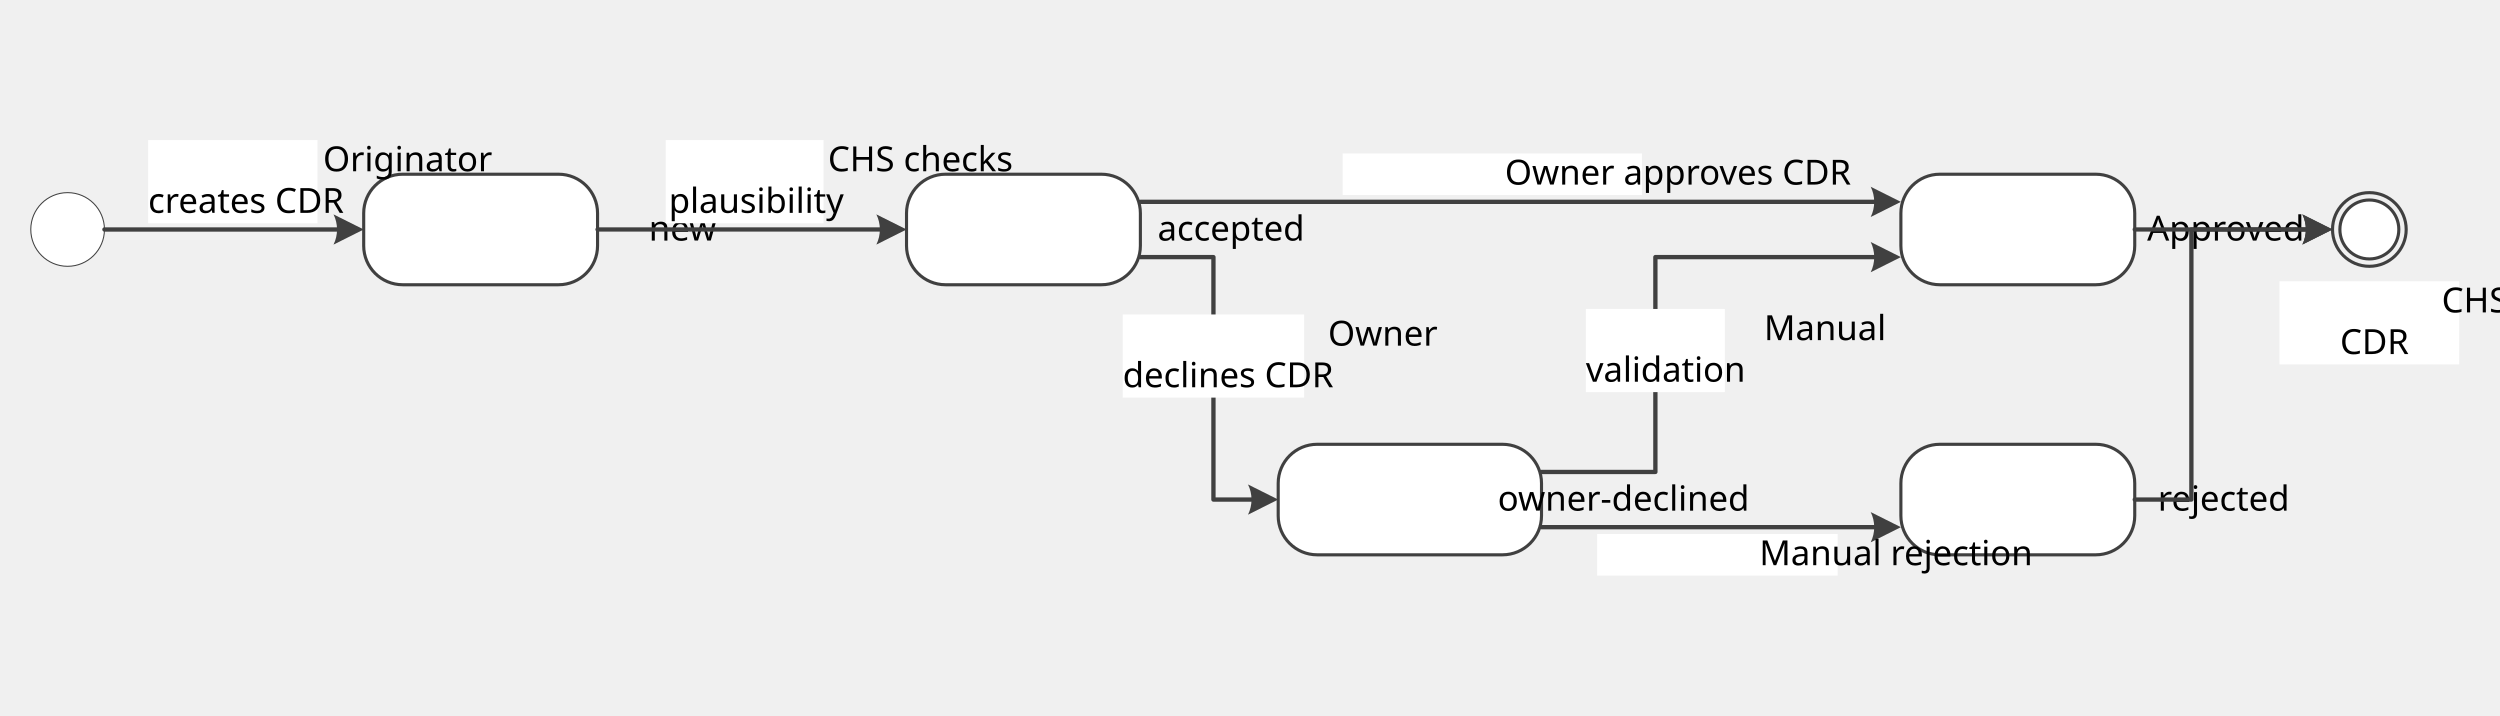
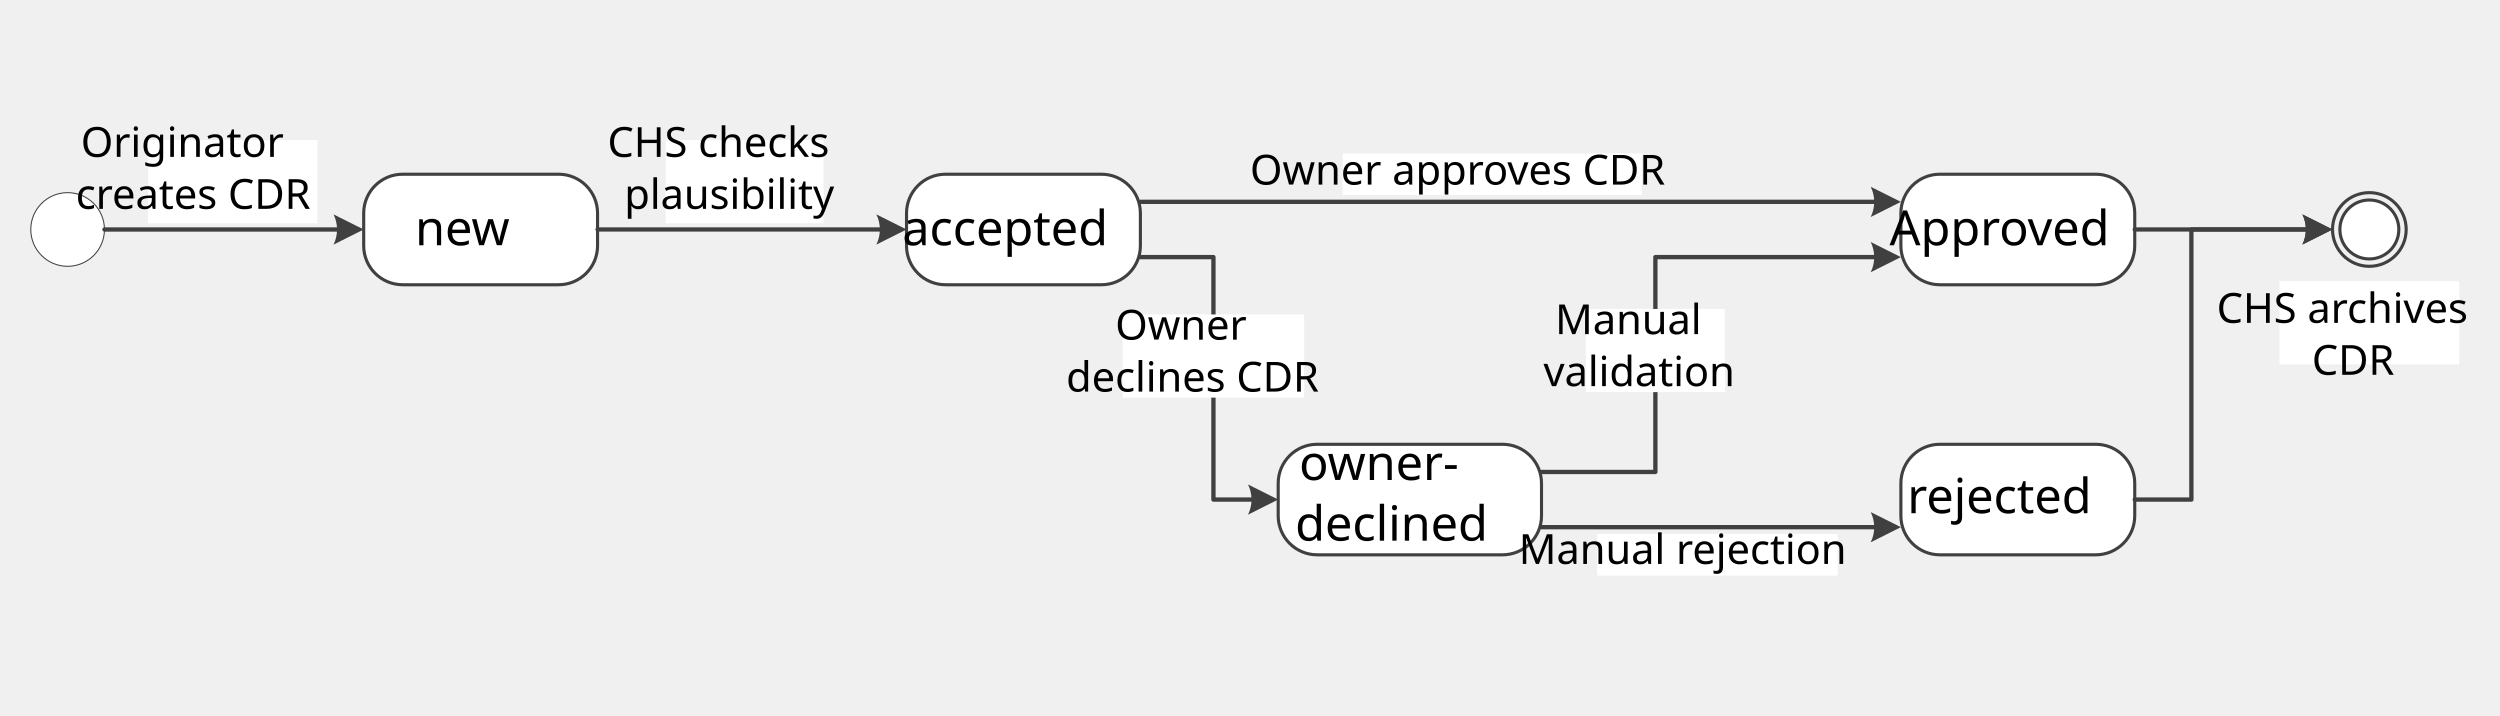
- <svg xmlns="http://www.w3.org/2000/svg" xmlns:ns1="http://schemas.microsoft.com/visio/2003/SVGExtensions/" xmlns:xlink="http://www.w3.org/1999/xlink" width="8.017in" height="2.295in" viewBox="0 0 577.235 165.255" xml:space="preserve" color-interpolation-filters="sRGB" class="st11">
+ <svg xmlns="http://www.w3.org/2000/svg" xmlns:ns1="http://schemas.microsoft.com/visio/2003/SVGExtensions/" xmlns:xlink="http://www.w3.org/1999/xlink" width="8.017in" height="2.295in" viewBox="0 0 577.235 165.255" xml:space="preserve" color-interpolation-filters="sRGB" class="st11" id="svg8145" version="1.1">
  <ns1:documentProperties ns1:langID="1031" ns1:metric="true" ns1:viewMarkup="false">
    <ns1:userDefs>
      <ns1:ud ns1:nameU="msvNoAutoConnect" ns1:val="VT0(0):26" />
      <ns1:ud ns1:nameU="visV14CFF" ns1:prompt="" ns1:val="VT0(1):26" />
      <ns1:ud ns1:nameU="visFlowchartType" ns1:prompt="" ns1:val="VT4(CrossFunctional)" />
    </ns1:userDefs>
  </ns1:documentProperties>
-   <style type="text/css">
+   <style type="text/css" id="style8147">
	
		.st1 {fill:#ffffff;stroke:#404040;stroke-linecap:round;stroke-linejoin:round;stroke-width:0.72}
		.st2 {fill:none;stroke:none;stroke-linecap:round;stroke-linejoin:round;stroke-width:0.75}
		.st3 {fill:#000000;font-family:Calibri;font-size:0.667em}
		.st4 {fill:#ffffff}
		.st5 {stroke:#404040;stroke-linecap:round;stroke-linejoin:round;stroke-width:0.72}
		.st6 {marker-end:url(#mrkr5-36);stroke:#404040;stroke-linecap:round;stroke-linejoin:round;stroke-width:1}
		.st7 {fill:#404040;fill-opacity:1;stroke:#404040;stroke-opacity:1;stroke-width:0.284}
		.st8 {fill:#ffffff;stroke:none;stroke-linecap:butt;stroke-width:7.2}
		.st9 {font-size:1em}
		.st10 {fill:#ffffff;stroke:#404040;stroke-linecap:round;stroke-linejoin:round;stroke-width:0.24}
		.st11 {fill:none;fill-rule:evenodd;font-size:12px;overflow:visible;stroke-linecap:square;stroke-miterlimit:3}
	
	</style>
  <defs id="Patterns_And_Gradients">
    <linearGradient id="grad30-33" ns1:fillPattern="30" ns1:foreground="#f0f0f0" ns1:background="#ffffff" x1="0" y1="1" x2="0" y2="0">
-       <stop offset="0" style="stop-color:#f0f0f0;stop-opacity:1" />
-       <stop offset="1" style="stop-color:#ffffff;stop-opacity:1" />
+       <stop offset="0" style="stop-color:#f0f0f0;stop-opacity:1" id="stop8151" />
+       <stop offset="1" style="stop-color:#ffffff;stop-opacity:1" id="stop8153" />
    </linearGradient>
+     <ns1:userDefs>
+       <ns1:ud ns1:val="VT0(36):26" ns1:nameU="msvThemeColors" />
+       <ns1:ud ns1:val="VT0(16):26" ns1:nameU="msvThemeEffects" />
+       <ns1:ud ns1:val="VT0(0):26" ns1:nameU="msvThemeOrder" />
+     </ns1:userDefs>
+     <ns1:pageProperties ns1:shadowOffsetY="-8.50394" ns1:shadowOffsetX="8.50394" ns1:drawingUnits="24" ns1:pageScale="0.0393701" ns1:drawingScale="0.0393701" />
+     <ns1:layer ns1:index="0" ns1:name="Verbinder" />
+     <ns1:layer ns1:index="1" ns1:name="Flussdiagramm" />
+     <ns1:userDefs>
+       <ns1:ud ns1:nameU="UMLShapeType" ns1:val="VT0(40):26" />
+       <ns1:ud ns1:nameU="UMLObjectGUID" ns1:val="VT4()" />
+       <ns1:ud ns1:nameU="UMLError" ns1:val="VT0(0):26" />
+       <ns1:ud ns1:nameU="UMLPresOption1" ns1:val="VT0(1):26" />
+       <ns1:ud ns1:nameU="UMLSuppressOption" ns1:val="VT0(32):26" />
+       <ns1:ud ns1:nameU="UMLVersion" ns1:val="VT0(2):26" />
+       <ns1:ud ns1:nameU="UMLAutoLockTextEdit" ns1:val="VT0(1):26" />
+       <ns1:ud ns1:nameU="visDescription" ns1:val="VT4(Stellt eine Bedingung dar, während der ein Objekt eine Bedingung erfüllt, eine Aktion ausführt oder auf ein Ereignis wartet.)" />
+       <ns1:ud ns1:nameU="visVersion" ns1:val="VT0(14):26" />
+       <ns1:ud ns1:nameU="msvThemeColors" ns1:val="VT0(36):26" />
+     </ns1:userDefs>
+     <ns1:userDefs>
+       <ns1:ud ns1:nameU="UMLShapeType" ns1:val="VT0(40):26" />
+       <ns1:ud ns1:nameU="UMLObjectGUID" ns1:val="VT4()" />
+       <ns1:ud ns1:nameU="UMLError" ns1:val="VT0(0):26" />
+       <ns1:ud ns1:nameU="UMLPresOption1" ns1:val="VT0(1):26" />
+       <ns1:ud ns1:nameU="UMLSuppressOption" ns1:val="VT0(32):26" />
+       <ns1:ud ns1:nameU="UMLVersion" ns1:val="VT0(2):26" />
+       <ns1:ud ns1:nameU="UMLAutoLockTextEdit" ns1:val="VT0(1):26" />
+       <ns1:ud ns1:nameU="visDescription" ns1:val="VT4(Stellt eine Bedingung dar, während der ein Objekt eine Bedingung erfüllt, eine Aktion ausführt oder auf ein Ereignis wartet.)" />
+       <ns1:ud ns1:nameU="visVersion" ns1:val="VT0(14):26" />
+       <ns1:ud ns1:nameU="msvThemeColors" ns1:val="VT0(36):26" />
+     </ns1:userDefs>
+     <ns1:userDefs>
+       <ns1:ud ns1:nameU="UMLShapeType" ns1:val="VT0(43):26" />
+       <ns1:ud ns1:nameU="UMLObjectGUID" ns1:val="VT4()" />
+       <ns1:ud ns1:nameU="UMLError" ns1:val="VT0(0):26" />
+       <ns1:ud ns1:nameU="UMLPresOptions" ns1:val="VT0(3):26" />
+       <ns1:ud ns1:nameU="UMLVersion" ns1:val="VT0(2):26" />
+       <ns1:ud ns1:nameU="visDescription" ns1:val="VT4(Stellt das letzte Vorkommen eines Ereignisses beim Einschließungszustand oder die Beendigung einer Aktivität im Einschließungszustand dar.)" />
+       <ns1:ud ns1:nameU="visVersion" ns1:val="VT0(14):26" />
+       <ns1:ud ns1:nameU="msvThemeColors" ns1:val="VT0(36):26" />
+     </ns1:userDefs>
+     <ns1:userDefs>
+       <ns1:ud ns1:nameU="UMLShapeType" ns1:val="VT0(40):26" />
+       <ns1:ud ns1:nameU="UMLObjectGUID" ns1:val="VT4()" />
+       <ns1:ud ns1:nameU="UMLError" ns1:val="VT0(0):26" />
+       <ns1:ud ns1:nameU="UMLPresOption1" ns1:val="VT0(1):26" />
+       <ns1:ud ns1:nameU="UMLSuppressOption" ns1:val="VT0(32):26" />
+       <ns1:ud ns1:nameU="UMLVersion" ns1:val="VT0(2):26" />
+       <ns1:ud ns1:nameU="UMLAutoLockTextEdit" ns1:val="VT0(1):26" />
+       <ns1:ud ns1:nameU="visDescription" ns1:val="VT4(Stellt eine Bedingung dar, während der ein Objekt eine Bedingung erfüllt, eine Aktion ausführt oder auf ein Ereignis wartet.)" />
+       <ns1:ud ns1:nameU="visVersion" ns1:val="VT0(14):26" />
+       <ns1:ud ns1:nameU="msvThemeColors" ns1:val="VT0(36):26" />
+     </ns1:userDefs>
+     <ns1:userDefs>
+       <ns1:ud ns1:nameU="msvThemeColors" ns1:val="VT0(36):26" />
+       <ns1:ud ns1:nameU="msvThemeEffects" ns1:val="VT0(16):26" />
+     </ns1:userDefs>
+     <ns1:textBlock ns1:margins="rect(4,4,4,4)" ns1:tabSpace="42.5197" />
+     <ns1:textRect cx="54.174" cy="124.451" width="51.32" height="27.203" />
+     <ns1:userDefs>
+       <ns1:ud ns1:nameU="msvThemeColors" ns1:val="VT0(36):26" />
+       <ns1:ud ns1:nameU="msvThemeEffects" ns1:val="VT0(16):26" />
+     </ns1:userDefs>
+     <ns1:textBlock ns1:margins="rect(4,4,4,4)" ns1:tabSpace="42.5197" />
+     <ns1:textRect cx="33.962" cy="161.301" width="46.27" height="27.203" />
+     <ns1:userDefs>
+       <ns1:ud ns1:nameU="msvThemeColors" ns1:val="VT0(36):26" />
+       <ns1:ud ns1:nameU="msvThemeEffects" ns1:val="VT0(16):26" />
+     </ns1:userDefs>
+     <ns1:textBlock ns1:margins="rect(4,4,4,4)" ns1:tabSpace="42.5197" />
+     <ns1:textRect cx="16.866" cy="188.1" width="51.71" height="27.203" />
+     <ns1:userDefs>
+       <ns1:ud ns1:nameU="UMLShapeType" ns1:val="VT0(40):26" />
+       <ns1:ud ns1:nameU="UMLObjectGUID" ns1:val="VT4()" />
+       <ns1:ud ns1:nameU="UMLError" ns1:val="VT0(0):26" />
+       <ns1:ud ns1:nameU="UMLPresOption1" ns1:val="VT0(1):26" />
+       <ns1:ud ns1:nameU="UMLSuppressOption" ns1:val="VT0(32):26" />
+       <ns1:ud ns1:nameU="UMLVersion" ns1:val="VT0(2):26" />
+       <ns1:ud ns1:nameU="UMLAutoLockTextEdit" ns1:val="VT0(1):26" />
+       <ns1:ud ns1:nameU="visDescription" ns1:val="VT4(Stellt eine Bedingung dar, während der ein Objekt eine Bedingung erfüllt, eine Aktion ausführt oder auf ein Ereignis wartet.)" />
+       <ns1:ud ns1:nameU="visVersion" ns1:val="VT0(14):26" />
+       <ns1:ud ns1:nameU="msvThemeColors" ns1:val="VT0(36):26" />
+     </ns1:userDefs>
+     <ns1:userDefs>
+       <ns1:ud ns1:nameU="msvThemeColors" ns1:val="VT0(36):26" />
+       <ns1:ud ns1:nameU="msvThemeEffects" ns1:val="VT0(16):26" />
+     </ns1:userDefs>
+     <ns1:textBlock ns1:margins="rect(4,4,4,4)" ns1:tabSpace="42.5197" />
+     <ns1:textRect cx="40.618" cy="164.547" width="65.36" height="17.604" />
+     <ns1:userDefs>
+       <ns1:ud ns1:nameU="UMLShapeType" ns1:val="VT0(40):26" />
+       <ns1:ud ns1:nameU="UMLObjectGUID" ns1:val="VT4()" />
+       <ns1:ud ns1:nameU="UMLError" ns1:val="VT0(0):26" />
+       <ns1:ud ns1:nameU="UMLPresOption1" ns1:val="VT0(1):26" />
+       <ns1:ud ns1:nameU="UMLSuppressOption" ns1:val="VT0(32):26" />
+       <ns1:ud ns1:nameU="UMLVersion" ns1:val="VT0(2):26" />
+       <ns1:ud ns1:nameU="UMLAutoLockTextEdit" ns1:val="VT0(1):26" />
+       <ns1:ud ns1:nameU="visDescription" ns1:val="VT4(Stellt eine Bedingung dar, während der ein Objekt eine Bedingung erfüllt, eine Aktion ausführt oder auf ein Ereignis wartet.)" />
+       <ns1:ud ns1:nameU="visVersion" ns1:val="VT0(14):26" />
+       <ns1:ud ns1:nameU="msvThemeColors" ns1:val="VT0(36):26" />
+     </ns1:userDefs>
+     <ns1:userDefs>
+       <ns1:ud ns1:nameU="msvThemeColors" ns1:val="VT0(36):26" />
+       <ns1:ud ns1:nameU="msvThemeEffects" ns1:val="VT0(16):26" />
+     </ns1:userDefs>
+     <ns1:textBlock ns1:margins="rect(4,4,4,4)" ns1:tabSpace="42.5197" />
+     <ns1:textRect cx="81.263" cy="151.791" width="78.92" height="17.604" />
+     <ns1:userDefs>
+       <ns1:ud ns1:nameU="UMLShapeType" ns1:val="VT0(42):26" />
+       <ns1:ud ns1:nameU="UMLObjectGUID" ns1:val="VT4()" />
+       <ns1:ud ns1:nameU="UMLError" ns1:val="VT0(0):26" />
+       <ns1:ud ns1:nameU="UMLPresOptions" ns1:val="VT0(3):26" />
+       <ns1:ud ns1:nameU="UMLVersion" ns1:val="VT0(2):26" />
+       <ns1:ud ns1:nameU="visDescription" ns1:val="VT4(Stellt den Anfangspunkt eines neu erstellten Objekts dar. )" />
+       <ns1:ud ns1:nameU="visVersion" ns1:val="VT0(14):26" />
+       <ns1:ud ns1:nameU="msvThemeColors" ns1:val="VT0(36):26" />
+     </ns1:userDefs>
+     <ns1:userDefs>
+       <ns1:ud ns1:nameU="msvThemeColors" ns1:val="VT0(36):26" />
+       <ns1:ud ns1:nameU="msvThemeEffects" ns1:val="VT0(16):26" />
+     </ns1:userDefs>
+     <ns1:textBlock ns1:margins="rect(4,4,4,4)" ns1:tabSpace="42.5197" />
+     <ns1:textRect cx="29.641" cy="147.128" width="48.93" height="27.203" />
+     <ns1:userDefs>
+       <ns1:ud ns1:nameU="msvThemeColors" ns1:val="VT0(36):26" />
+       <ns1:ud ns1:nameU="msvThemeEffects" ns1:val="VT0(16):26" />
+     </ns1:userDefs>
+     <ns1:textBlock ns1:margins="rect(4,4,4,4)" ns1:tabSpace="42.5197" />
+     <ns1:textRect cx="26.295" cy="137.224" width="41.91" height="27.203" />
+     <ns1:userDefs>
+       <ns1:ud ns1:nameU="msvThemeColors" ns1:val="VT0(36):26" />
+       <ns1:ud ns1:nameU="msvThemeEffects" ns1:val="VT0(16):26" />
+     </ns1:userDefs>
+     <ns1:userDefs>
+       <ns1:ud ns1:val="VT0(36):26" ns1:nameU="msvThemeColors" />
+     </ns1:userDefs>
+     <ns1:textBlock ns1:tabSpace="42.5197" ns1:margins="rect(4,4,4,4)" />
+     <ns1:textRect height="25.2" width="54" cy="152.655" cx="27" />
+     <ns1:userDefs>
+       <ns1:ud ns1:val="VT0(36):26" ns1:nameU="msvThemeColors" />
+     </ns1:userDefs>
+     <ns1:userDefs>
+       <ns1:ud ns1:val="VT0(36):26" ns1:nameU="msvThemeColors" />
+     </ns1:userDefs>
+     <ns1:userDefs>
+       <ns1:ud ns1:val="VT0(36):26" ns1:nameU="msvThemeColors" />
+     </ns1:userDefs>
+     <ns1:textBlock ns1:tabSpace="42.5197" ns1:margins="rect(4,4,4,4)" />
+     <ns1:textRect height="25.2" width="60.8" cy="152.655" cx="30.398" />
+     <ns1:userDefs>
+       <ns1:ud ns1:val="VT0(36):26" ns1:nameU="msvThemeColors" />
+     </ns1:userDefs>
+     <ns1:userDefs>
+       <ns1:ud ns1:val="VT0(36):26" ns1:nameU="msvThemeColors" />
+     </ns1:userDefs>
+     <ns1:userDefs>
+       <ns1:ud ns1:val="VT0(36):26" ns1:nameU="msvThemeColors" />
+     </ns1:userDefs>
+     <ns1:textBlock ns1:tabSpace="42.5197" ns1:margins="rect(4,4,4,4)" />
+     <ns1:textRect height="25.2" width="54" cy="152.655" cx="27" />
+     <ns1:userDefs>
+       <ns1:ud ns1:val="VT0(36):26" ns1:nameU="msvThemeColors" />
+     </ns1:userDefs>
+     <ns1:userDefs>
+       <ns1:ud ns1:val="VT0(36):26" ns1:nameU="msvThemeColors" />
+     </ns1:userDefs>
+     <ns1:userDefs>
+       <ns1:ud ns1:val="VT0(36):26" ns1:nameU="msvThemeColors" />
+     </ns1:userDefs>
+     <ns1:textBlock ns1:tabSpace="42.5197" ns1:margins="rect(4,4,4,4)" />
+     <ns1:textRect height="25.2" width="54" cy="152.655" cx="27" />
+     <ns1:userDefs>
+       <ns1:ud ns1:val="VT0(36):26" ns1:nameU="msvThemeColors" />
+     </ns1:userDefs>
+     <ns1:userDefs>
+       <ns1:ud ns1:val="VT0(36):26" ns1:nameU="msvThemeColors" />
+     </ns1:userDefs>
+     <ns1:userDefs>
+       <ns1:ud ns1:val="VT0(36):26" ns1:nameU="msvThemeColors" />
+     </ns1:userDefs>
+     <ns1:textBlock ns1:tabSpace="42.5197" ns1:margins="rect(4,4,4,4)" />
+     <ns1:textRect height="25.2" width="54" cy="152.655" cx="27" />
+     <ns1:userDefs>
+       <ns1:ud ns1:val="VT0(36):26" ns1:nameU="msvThemeColors" />
+     </ns1:userDefs>
+     <ns1:userDefs>
+       <ns1:ud ns1:val="VT0(36):26" ns1:nameU="msvThemeColors" />
+     </ns1:userDefs>
  </defs>
  <defs id="Markers">
    <g id="lend5">
-       <path d="M 2 1 L 0 0 L 1.981 -0.993 C 1.672 -0.365 1.673 0.373 1.985 1 " style="stroke:none" />
+       <path d="M 2 1 L 0 0 L 1.981 -0.993 C 1.672 -0.365 1.673 0.373 1.985 1 " style="stroke:none" id="path8157" />
    </g>
    <marker id="mrkr5-36" class="st7" ns1:arrowType="5" ns1:arrowSize="2" ns1:setback="6.16" refX="-6.16" orient="auto" markerUnits="strokeWidth" overflow="visible">
-       <use xlink:href="#lend5" transform="scale(-3.52,-3.52) " />
+       <use xlink:href="#lend5" transform="scale(-3.52,-3.52) " id="use8160" />
    </marker>
  </defs>
-   <g ns1:mID="5" ns1:index="1" ns1:groupContext="foregroundPage">
-     <ns1:userDefs>
-       <ns1:ud ns1:nameU="msvThemeColors" ns1:val="VT0(36):26" />
-       <ns1:ud ns1:nameU="msvThemeEffects" ns1:val="VT0(16):26" />
-       <ns1:ud ns1:nameU="msvThemeOrder" ns1:val="VT0(0):26" />
-     </ns1:userDefs>
-     <ns1:pageProperties ns1:drawingScale="0.0393701" ns1:pageScale="0.0393701" ns1:drawingUnits="24" ns1:shadowOffsetX="8.50394" ns1:shadowOffsetY="-8.50394" />
-     <ns1:layer ns1:name="Verbinder" ns1:index="0" />
-     <ns1:layer ns1:name="Flussdiagramm" ns1:index="1" />
-     <g id="group5-1" transform="translate(83.9603,-99.5104)" ns1:mID="5" ns1:groupContext="group">
-       <ns1:userDefs>
-         <ns1:ud ns1:nameU="UMLShapeType" ns1:val="VT0(40):26" />
-         <ns1:ud ns1:nameU="UMLObjectGUID" ns1:val="VT4()" />
-         <ns1:ud ns1:nameU="UMLError" ns1:val="VT0(0):26" />
-         <ns1:ud ns1:nameU="UMLPresOption1" ns1:val="VT0(1):26" />
-         <ns1:ud ns1:nameU="UMLSuppressOption" ns1:val="VT0(32):26" />
-         <ns1:ud ns1:nameU="UMLVersion" ns1:val="VT0(2):26" />
-         <ns1:ud ns1:nameU="UMLAutoLockTextEdit" ns1:val="VT0(1):26" />
-         <ns1:ud ns1:nameU="visDescription" ns1:val="VT4(Stellt eine Bedingung dar, während der ein Objekt eine Bedingung erfüllt, eine Aktion ausführt oder auf ein Ereignis wartet.)" />
-         <ns1:ud ns1:nameU="visVersion" ns1:val="VT0(14):26" />
-         <ns1:ud ns1:nameU="msvThemeColors" ns1:val="VT0(36):26" />
-       </ns1:userDefs>
-       <g id="shape6-2" ns1:mID="6" ns1:groupContext="shape">
-         <ns1:userDefs>
-           <ns1:ud ns1:nameU="msvThemeColors" ns1:val="VT0(36):26" />
-         </ns1:userDefs>
-         <path d="M9 165.26 L45 165.26 A9 9 -180 0 0 54 156.26 L54 148.74 A9 9 -180 0 0 45 139.74 L9 139.74 A9 9 -180 0 0         0 148.74 L0 156.26 A9 9 -180 0 0 9 165.26 Z" class="st1" />
-       </g>
-       <g id="shape7-4" ns1:mID="7" ns1:groupContext="shape">
-         <ns1:userDefs>
-           <ns1:ud ns1:nameU="msvThemeColors" ns1:val="VT0(36):26" />
-         </ns1:userDefs>
-         <path d="M0 165.26 L53.86 165.26 L0 165.26 Z" class="st2" />
-       </g>
-       <g id="shape8-6" ns1:mID="8" ns1:groupContext="shape">
-         <ns1:userDefs>
-           <ns1:ud ns1:nameU="msvThemeColors" ns1:val="VT0(36):26" />
-         </ns1:userDefs>
-         <ns1:textBlock ns1:margins="rect(4,4,4,4)" ns1:tabSpace="42.5197" />
-         <ns1:textRect cx="27" cy="152.655" width="54" height="25.2" />
-         <rect x="0" y="140.055" width="54" height="25.2" class="st2" />
-         <text x="20.05" y="155.06" class="st3" ns1:langID="1031">
-           <ns1:paragraph ns1:horizAlign="1" />
-           <ns1:tabList />new</text>
-       </g>
-     </g>
-     <g id="group9-9" transform="translate(209.306,-99.5104)" ns1:mID="9" ns1:groupContext="group">
-       <ns1:userDefs>
-         <ns1:ud ns1:nameU="UMLShapeType" ns1:val="VT0(40):26" />
-         <ns1:ud ns1:nameU="UMLObjectGUID" ns1:val="VT4()" />
-         <ns1:ud ns1:nameU="UMLError" ns1:val="VT0(0):26" />
-         <ns1:ud ns1:nameU="UMLPresOption1" ns1:val="VT0(1):26" />
-         <ns1:ud ns1:nameU="UMLSuppressOption" ns1:val="VT0(32):26" />
-         <ns1:ud ns1:nameU="UMLVersion" ns1:val="VT0(2):26" />
-         <ns1:ud ns1:nameU="UMLAutoLockTextEdit" ns1:val="VT0(1):26" />
-         <ns1:ud ns1:nameU="visDescription" ns1:val="VT4(Stellt eine Bedingung dar, während der ein Objekt eine Bedingung erfüllt, eine Aktion ausführt oder auf ein Ereignis wartet.)" />
-         <ns1:ud ns1:nameU="visVersion" ns1:val="VT0(14):26" />
-         <ns1:ud ns1:nameU="msvThemeColors" ns1:val="VT0(36):26" />
-       </ns1:userDefs>
-       <g id="shape10-10" ns1:mID="10" ns1:groupContext="shape">
-         <ns1:userDefs>
-           <ns1:ud ns1:nameU="msvThemeColors" ns1:val="VT0(36):26" />
-         </ns1:userDefs>
-         <path d="M9 165.26 L45 165.26 A9 9 -180 0 0 54 156.26 L54 148.74 A9 9 -180 0 0 45 139.74 L9 139.74 A9 9 -180 0 0         0 148.74 L0 156.26 A9 9 -180 0 0 9 165.26 Z" class="st1" />
-       </g>
-       <g id="shape11-12" ns1:mID="11" ns1:groupContext="shape">
-         <ns1:userDefs>
-           <ns1:ud ns1:nameU="msvThemeColors" ns1:val="VT0(36):26" />
-         </ns1:userDefs>
-         <path d="M0 165.26 L53.86 165.26 L0 165.26 Z" class="st2" />
-       </g>
-       <g id="shape12-14" ns1:mID="12" ns1:groupContext="shape">
-         <ns1:userDefs>
-           <ns1:ud ns1:nameU="msvThemeColors" ns1:val="VT0(36):26" />
-         </ns1:userDefs>
-         <ns1:textBlock ns1:margins="rect(4,4,4,4)" ns1:tabSpace="42.5197" />
-         <ns1:textRect cx="27" cy="152.655" width="54" height="25.2" />
-         <rect x="0" y="140.055" width="54" height="25.2" class="st2" />
-         <text x="12.18" y="155.06" class="st3" ns1:langID="1031">
-           <ns1:paragraph ns1:horizAlign="1" />
-           <ns1:tabList />accepted</text>
-       </g>
-     </g>
-     <g id="shape21-17" ns1:mID="21" ns1:groupContext="shape" transform="translate(538.583,-103.762)">
-       <ns1:userDefs>
-         <ns1:ud ns1:nameU="UMLShapeType" ns1:val="VT0(43):26" />
-         <ns1:ud ns1:nameU="UMLObjectGUID" ns1:val="VT4()" />
-         <ns1:ud ns1:nameU="UMLError" ns1:val="VT0(0):26" />
-         <ns1:ud ns1:nameU="UMLPresOptions" ns1:val="VT0(3):26" />
-         <ns1:ud ns1:nameU="UMLVersion" ns1:val="VT0(2):26" />
-         <ns1:ud ns1:nameU="visDescription" ns1:val="VT4(Stellt das letzte Vorkommen eines Ereignisses beim Einschließungszustand oder die Beendigung einer Aktivität im Einschließungszustand dar.)" />
-         <ns1:ud ns1:nameU="visVersion" ns1:val="VT0(14):26" />
-         <ns1:ud ns1:nameU="msvThemeColors" ns1:val="VT0(36):26" />
-       </ns1:userDefs>
-       <path d="M1.7 156.75 A6.803 6.803 0 0 1 15.31 156.75 A6.803 6.803 0 1 1 1.7 156.75 Z" class="st4" />
-       <path d="M1.7 156.75 A6.803 6.803 0 0 1 15.31 156.75 A6.803 6.803 0 1 1 1.7 156.75" class="st5" />
-       <path d="M0 156.75 A8.504 8.504 0 0 1 17.01 156.75 A8.504 8.504 0 1 1 0 156.75" class="st5" />
-     </g>
-     <g id="group22-21" transform="translate(438.913,-37.1482)" ns1:mID="22" ns1:groupContext="group">
-       <ns1:userDefs>
-         <ns1:ud ns1:nameU="UMLShapeType" ns1:val="VT0(40):26" />
-         <ns1:ud ns1:nameU="UMLObjectGUID" ns1:val="VT4()" />
-         <ns1:ud ns1:nameU="UMLError" ns1:val="VT0(0):26" />
-         <ns1:ud ns1:nameU="UMLPresOption1" ns1:val="VT0(1):26" />
-         <ns1:ud ns1:nameU="UMLSuppressOption" ns1:val="VT0(32):26" />
-         <ns1:ud ns1:nameU="UMLVersion" ns1:val="VT0(2):26" />
-         <ns1:ud ns1:nameU="UMLAutoLockTextEdit" ns1:val="VT0(1):26" />
-         <ns1:ud ns1:nameU="visDescription" ns1:val="VT4(Stellt eine Bedingung dar, während der ein Objekt eine Bedingung erfüllt, eine Aktion ausführt oder auf ein Ereignis wartet.)" />
-         <ns1:ud ns1:nameU="visVersion" ns1:val="VT0(14):26" />
-         <ns1:ud ns1:nameU="msvThemeColors" ns1:val="VT0(36):26" />
-       </ns1:userDefs>
-       <g id="shape23-22" ns1:mID="23" ns1:groupContext="shape">
-         <ns1:userDefs>
-           <ns1:ud ns1:nameU="msvThemeColors" ns1:val="VT0(36):26" />
-         </ns1:userDefs>
-         <path d="M9 165.26 L45 165.26 A9 9 -180 0 0 54 156.26 L54 148.74 A9 9 -180 0 0 45 139.74 L9 139.74 A9 9 -180 0 0         0 148.74 L0 156.26 A9 9 -180 0 0 9 165.26 Z" class="st1" />
-       </g>
-       <g id="shape24-24" ns1:mID="24" ns1:groupContext="shape">
-         <ns1:userDefs>
-           <ns1:ud ns1:nameU="msvThemeColors" ns1:val="VT0(36):26" />
-         </ns1:userDefs>
-         <path d="M0 165.26 L53.86 165.26 L0 165.26 Z" class="st2" />
-       </g>
-       <g id="shape25-26" ns1:mID="25" ns1:groupContext="shape">
-         <ns1:userDefs>
-           <ns1:ud ns1:nameU="msvThemeColors" ns1:val="VT0(36):26" />
-         </ns1:userDefs>
-         <ns1:textBlock ns1:margins="rect(4,4,4,4)" ns1:tabSpace="42.5197" />
-         <ns1:textRect cx="27" cy="152.655" width="54" height="25.2" />
-         <rect x="0" y="140.055" width="54" height="25.2" class="st2" />
-         <text x="13.55" y="155.06" class="st3" ns1:langID="1031">
-           <ns1:paragraph ns1:horizAlign="1" />
-           <ns1:tabList />rejected</text>
-       </g>
-     </g>
-     <g id="shape27-29" ns1:mID="27" ns1:groupContext="shape" ns1:layerMember="0" transform="translate(492.913,-49.9041)">
-       <ns1:userDefs>
-         <ns1:ud ns1:nameU="msvThemeColors" ns1:val="VT0(36):26" />
-         <ns1:ud ns1:nameU="msvThemeEffects" ns1:val="VT0(16):26" />
-       </ns1:userDefs>
-       <ns1:textBlock ns1:margins="rect(4,4,4,4)" ns1:tabSpace="42.5197" />
-       <ns1:textRect cx="54.174" cy="124.451" width="51.32" height="27.203" />
-       <path d="M0 165.26 L13.08 165.26 L13.08 102.89 L39.51 102.89" class="st6" />
-       <rect ns1:rectContext="textBkgnd" x="33.424" y="114.851" width="41.5" height="19.2" class="st8" />
-       <text x="33.42" y="122.05" class="st3" ns1:langID="1031">
-         <ns1:paragraph ns1:horizAlign="1" />
-         <ns1:tabList />CHS archives<ns1:lf />
-         <tspan x="47.41" dy="1.2em" class="st9">CDR</tspan>
-       </text>
-     </g>
-     <g id="shape30-40" ns1:mID="30" ns1:groupContext="shape" ns1:layerMember="0" transform="translate(137.96,-119.353)">
-       <ns1:userDefs>
-         <ns1:ud ns1:nameU="msvThemeColors" ns1:val="VT0(36):26" />
-         <ns1:ud ns1:nameU="msvThemeEffects" ns1:val="VT0(16):26" />
-       </ns1:userDefs>
-       <ns1:textBlock ns1:margins="rect(4,4,4,4)" ns1:tabSpace="42.5197" />
-       <ns1:textRect cx="33.962" cy="161.301" width="46.27" height="27.203" />
-       <path d="M0 172.34 L65.19 172.34" class="st6" />
-       <rect ns1:rectContext="textBkgnd" x="15.738" y="151.701" width="36.449" height="19.2" class="st8" />
-       <text x="15.74" y="158.9" class="st3" ns1:langID="1031">
-         <ns1:paragraph ns1:horizAlign="1" />
-         <ns1:tabList />CHS checks<ns1:lf />
-         <tspan x="16.44" dy="1.2em" class="st9">plausibility</tspan>
-       </text>
-     </g>
-     <g id="shape34-49" ns1:mID="34" ns1:groupContext="shape" ns1:layerMember="0" transform="translate(263.306,-105.888)">
-       <ns1:userDefs>
-         <ns1:ud ns1:nameU="msvThemeColors" ns1:val="VT0(36):26" />
-         <ns1:ud ns1:nameU="msvThemeEffects" ns1:val="VT0(16):26" />
-       </ns1:userDefs>
-       <ns1:textBlock ns1:margins="rect(4,4,4,4)" ns1:tabSpace="42.5197" />
-       <ns1:textRect cx="16.866" cy="188.1" width="51.71" height="27.203" />
-       <path d="M0 165.26 L16.87 165.26 L16.87 221.24 L25.66 221.24" class="st6" />
-       <rect ns1:rectContext="textBkgnd" x="-4.079" y="178.5" width="41.89" height="19.2" class="st8" />
-       <text x="5.87" y="185.7" class="st3" ns1:langID="1031">
-         <ns1:paragraph ns1:horizAlign="1" />
-         <ns1:tabList />Owner <ns1:lf />
-         <tspan x="-4.08" dy="1.2em" class="st9">declines CDR</tspan>
-       </text>
-     </g>
-     <g id="group35-58" transform="translate(295.129,-37.1482)" ns1:mID="35" ns1:groupContext="group">
-       <ns1:userDefs>
-         <ns1:ud ns1:nameU="UMLShapeType" ns1:val="VT0(40):26" />
-         <ns1:ud ns1:nameU="UMLObjectGUID" ns1:val="VT4()" />
-         <ns1:ud ns1:nameU="UMLError" ns1:val="VT0(0):26" />
-         <ns1:ud ns1:nameU="UMLPresOption1" ns1:val="VT0(1):26" />
-         <ns1:ud ns1:nameU="UMLSuppressOption" ns1:val="VT0(32):26" />
-         <ns1:ud ns1:nameU="UMLVersion" ns1:val="VT0(2):26" />
-         <ns1:ud ns1:nameU="UMLAutoLockTextEdit" ns1:val="VT0(1):26" />
-         <ns1:ud ns1:nameU="visDescription" ns1:val="VT4(Stellt eine Bedingung dar, während der ein Objekt eine Bedingung erfüllt, eine Aktion ausführt oder auf ein Ereignis wartet.)" />
-         <ns1:ud ns1:nameU="visVersion" ns1:val="VT0(14):26" />
-         <ns1:ud ns1:nameU="msvThemeColors" ns1:val="VT0(36):26" />
-       </ns1:userDefs>
-       <g id="shape36-59" ns1:mID="36" ns1:groupContext="shape">
-         <ns1:userDefs>
-           <ns1:ud ns1:nameU="msvThemeColors" ns1:val="VT0(36):26" />
-         </ns1:userDefs>
-         <path d="M9 165.26 L51.8 165.26 A9 9 -180 0 0 60.8 156.26 L60.8 148.74 A9 9 -180 0 0 51.8 139.74 L9 139.74 A9 9 -180         0 0 0 148.74 L0 156.26 A9 9 -180 0 0 9 165.26 Z" class="st1" />
-       </g>
-       <g id="shape37-61" ns1:mID="37" ns1:groupContext="shape">
-         <ns1:userDefs>
-           <ns1:ud ns1:nameU="msvThemeColors" ns1:val="VT0(36):26" />
-         </ns1:userDefs>
-         <path d="M0 165.26 L53.86 165.26 L0 165.26 Z" class="st2" />
-       </g>
-       <g id="shape38-63" ns1:mID="38" ns1:groupContext="shape">
-         <ns1:userDefs>
-           <ns1:ud ns1:nameU="msvThemeColors" ns1:val="VT0(36):26" />
-         </ns1:userDefs>
-         <ns1:textBlock ns1:margins="rect(4,4,4,4)" ns1:tabSpace="42.5197" />
-         <ns1:textRect cx="30.398" cy="152.655" width="60.8" height="25.2" />
-         <rect x="0" y="140.055" width="60.796" height="25.2" class="st2" />
-         <text x="4.91" y="155.06" class="st3" ns1:langID="1031">
-           <ns1:paragraph ns1:horizAlign="1" />
-           <ns1:tabList />owner-declined</text>
-       </g>
-     </g>
-     <g id="shape39-66" ns1:mID="39" ns1:groupContext="shape" ns1:layerMember="0" transform="translate(355.925,-36.4396)">
-       <ns1:userDefs>
-         <ns1:ud ns1:nameU="msvThemeColors" ns1:val="VT0(36):26" />
-         <ns1:ud ns1:nameU="msvThemeEffects" ns1:val="VT0(16):26" />
-       </ns1:userDefs>
-       <ns1:textBlock ns1:margins="rect(4,4,4,4)" ns1:tabSpace="42.5197" />
-       <ns1:textRect cx="40.618" cy="164.547" width="65.36" height="17.604" />
-       <path d="M0 158.17 L76.83 158.17" class="st6" />
-       <rect ns1:rectContext="textBkgnd" x="12.849" y="159.747" width="55.538" height="9.6" class="st8" />
-       <text x="12.85" y="166.95" class="st3" ns1:langID="1031">
-         <ns1:paragraph ns1:horizAlign="1" />
-         <ns1:tabList />Manual rejection</text>
-     </g>
-     <g id="group40-74" transform="translate(438.913,-99.5104)" ns1:mID="40" ns1:groupContext="group">
-       <ns1:userDefs>
-         <ns1:ud ns1:nameU="UMLShapeType" ns1:val="VT0(40):26" />
-         <ns1:ud ns1:nameU="UMLObjectGUID" ns1:val="VT4()" />
-         <ns1:ud ns1:nameU="UMLError" ns1:val="VT0(0):26" />
-         <ns1:ud ns1:nameU="UMLPresOption1" ns1:val="VT0(1):26" />
-         <ns1:ud ns1:nameU="UMLSuppressOption" ns1:val="VT0(32):26" />
-         <ns1:ud ns1:nameU="UMLVersion" ns1:val="VT0(2):26" />
-         <ns1:ud ns1:nameU="UMLAutoLockTextEdit" ns1:val="VT0(1):26" />
-         <ns1:ud ns1:nameU="visDescription" ns1:val="VT4(Stellt eine Bedingung dar, während der ein Objekt eine Bedingung erfüllt, eine Aktion ausführt oder auf ein Ereignis wartet.)" />
-         <ns1:ud ns1:nameU="visVersion" ns1:val="VT0(14):26" />
-         <ns1:ud ns1:nameU="msvThemeColors" ns1:val="VT0(36):26" />
-       </ns1:userDefs>
-       <g id="shape41-75" ns1:mID="41" ns1:groupContext="shape">
-         <ns1:userDefs>
-           <ns1:ud ns1:nameU="msvThemeColors" ns1:val="VT0(36):26" />
-         </ns1:userDefs>
-         <path d="M9 165.26 L45 165.26 A9 9 -180 0 0 54 156.26 L54 148.74 A9 9 -180 0 0 45 139.74 L9 139.74 A9 9 -180 0 0         0 148.74 L0 156.26 A9 9 -180 0 0 9 165.26 Z" class="st1" />
-       </g>
-       <g id="shape42-77" ns1:mID="42" ns1:groupContext="shape">
-         <ns1:userDefs>
-           <ns1:ud ns1:nameU="msvThemeColors" ns1:val="VT0(36):26" />
-         </ns1:userDefs>
-         <path d="M0 165.26 L53.86 165.26 L0 165.26 Z" class="st2" />
-       </g>
-       <g id="shape43-79" ns1:mID="43" ns1:groupContext="shape">
-         <ns1:userDefs>
-           <ns1:ud ns1:nameU="msvThemeColors" ns1:val="VT0(36):26" />
-         </ns1:userDefs>
-         <ns1:textBlock ns1:margins="rect(4,4,4,4)" ns1:tabSpace="42.5197" />
-         <ns1:textRect cx="27" cy="152.655" width="54" height="25.2" />
-         <rect x="0" y="140.055" width="54" height="25.2" class="st2" />
-         <text x="11.08" y="155.06" class="st3" ns1:langID="1031">
-           <ns1:paragraph ns1:horizAlign="1" />
-           <ns1:tabList />Approved</text>
-       </g>
-     </g>
-     <g id="shape45-82" ns1:mID="45" ns1:groupContext="shape" ns1:layerMember="0" transform="translate(263.306,-111.558)">
-       <ns1:userDefs>
-         <ns1:ud ns1:nameU="msvThemeColors" ns1:val="VT0(36):26" />
-         <ns1:ud ns1:nameU="msvThemeEffects" ns1:val="VT0(16):26" />
-       </ns1:userDefs>
-       <ns1:textBlock ns1:margins="rect(4,4,4,4)" ns1:tabSpace="42.5197" />
-       <ns1:textRect cx="81.263" cy="151.791" width="78.92" height="17.604" />
-       <path d="M0 158.17 L169.45 158.17" class="st6" />
-       <rect ns1:rectContext="textBkgnd" x="46.711" y="146.991" width="69.105" height="9.6" class="st8" />
-       <text x="46.71" y="154.19" class="st3" ns1:langID="1031">
-         <ns1:paragraph ns1:horizAlign="1" />
-         <ns1:tabList />Owner approves CDR</text>
-     </g>
-     <g id="shape1-90" ns1:mID="1" ns1:groupContext="shape" transform="translate(7.08661,-103.762)">
-       <ns1:userDefs>
-         <ns1:ud ns1:nameU="UMLShapeType" ns1:val="VT0(42):26" />
-         <ns1:ud ns1:nameU="UMLObjectGUID" ns1:val="VT4()" />
-         <ns1:ud ns1:nameU="UMLError" ns1:val="VT0(0):26" />
-         <ns1:ud ns1:nameU="UMLPresOptions" ns1:val="VT0(3):26" />
-         <ns1:ud ns1:nameU="UMLVersion" ns1:val="VT0(2):26" />
-         <ns1:ud ns1:nameU="visDescription" ns1:val="VT4(Stellt den Anfangspunkt eines neu erstellten Objekts dar. )" />
-         <ns1:ud ns1:nameU="visVersion" ns1:val="VT0(14):26" />
-         <ns1:ud ns1:nameU="msvThemeColors" ns1:val="VT0(36):26" />
-       </ns1:userDefs>
-       <path d="M0 156.75 A8.504 8.504 0 0 1 17.01 156.75 A8.504 8.504 0 1 1 0 156.75 Z" class="st10" />
-     </g>
-     <g id="shape2-92" ns1:mID="2" ns1:groupContext="shape" ns1:layerMember="0" transform="translate(24.0945,-105.18)">
-       <ns1:userDefs>
-         <ns1:ud ns1:nameU="msvThemeColors" ns1:val="VT0(36):26" />
-         <ns1:ud ns1:nameU="msvThemeEffects" ns1:val="VT0(16):26" />
-       </ns1:userDefs>
-       <ns1:textBlock ns1:margins="rect(4,4,4,4)" ns1:tabSpace="42.5197" />
-       <ns1:textRect cx="29.641" cy="147.128" width="48.93" height="27.203" />
-       <path d="M0 158.17 L53.71 158.17" class="st6" />
-       <rect ns1:rectContext="textBkgnd" x="10.085" y="137.528" width="39.113" height="19.2" class="st8" />
-       <text x="13.02" y="144.73" class="st3" ns1:langID="1031">
-         <ns1:paragraph ns1:horizAlign="1" />
-         <ns1:tabList />Originator <ns1:lf />
-         <tspan x="10.09" dy="1.2em" class="st9">creates CDR</tspan>
-       </text>
-     </g>
-     <g id="shape3-101" ns1:mID="3" ns1:groupContext="shape" ns1:layerMember="0" transform="translate(355.925,-56.2821)">
-       <ns1:userDefs>
-         <ns1:ud ns1:nameU="msvThemeColors" ns1:val="VT0(36):26" />
-         <ns1:ud ns1:nameU="msvThemeEffects" ns1:val="VT0(16):26" />
-       </ns1:userDefs>
-       <ns1:textBlock ns1:margins="rect(4,4,4,4)" ns1:tabSpace="42.5197" />
-       <ns1:textRect cx="26.295" cy="137.224" width="41.91" height="27.203" />
-       <path d="M0 165.26 L26.3 165.26 L26.3 115.65 L76.83 115.65" class="st6" />
-       <rect ns1:rectContext="textBkgnd" x="10.251" y="127.624" width="32.089" height="19.2" class="st8" />
-       <text x="13.92" y="134.82" class="st3" ns1:langID="1031">
-         <ns1:paragraph ns1:horizAlign="1" />
-         <ns1:tabList />Manual<ns1:lf />
-         <tspan x="10.25" dy="1.2em" class="st9">validation</tspan>
-       </text>
-     </g>
-     <g id="shape51-110" ns1:mID="51" ns1:groupContext="shape" ns1:layerMember="0" transform="translate(492.913,-119.353)">
-       <ns1:userDefs>
-         <ns1:ud ns1:nameU="msvThemeColors" ns1:val="VT0(36):26" />
-         <ns1:ud ns1:nameU="msvThemeEffects" ns1:val="VT0(16):26" />
-       </ns1:userDefs>
-       <path d="M0 172.34 L39.51 172.34" class="st6" />
-     </g>
-   </g>
+   <path style="fill:#ffffff;stroke:#404040;stroke-width:0.72;stroke-linecap:round;stroke-linejoin:round" id="path8172" class="st1" d="m 92.96,65.75 36,0 a 9,9 0 0 0 9,-9 l 0,-7.52 a 9,9 0 0 0 -9,-9 l -36,0 a 9,9 0 0 0 -9,9 l 0,7.52 a 9,9 0 0 0 9,9 z" />
+   <path style="fill:none;stroke:none" id="path8177" class="st2" d="m 83.96,65.75 53.86,0 -53.86,0 z" />
+   <rect style="fill:none;stroke:none" id="rect8184" class="st2" height="25.2" width="54" y="40.545" x="83.96" />
+   <path style="fill:#ffffff;stroke:#404040;stroke-width:0.72;stroke-linecap:round;stroke-linejoin:round" id="path8194" class="st1" d="m 218.306,65.75 36,0 a 9,9 0 0 0 9,-9 l 0,-7.52 a 9,9 0 0 0 -9,-9 l -36,0 a 9,9 0 0 0 -9,9 l 0,7.52 a 9,9 0 0 0 9,9 z" />
+   <path style="fill:none;stroke:none" id="path8199" class="st2" d="m 209.306,65.75 53.86,0 -53.86,0 z" />
+   <rect style="fill:none;stroke:none" id="rect8206" class="st2" height="25.2" width="54" y="40.545" x="209.306" />
+   <path d="m 540.283,52.988 a 6.805,6.805 0 1 1 13.61,0 6.805,6.805 0 0 1 -13.61,0 z" class="st4" id="path8213" style="fill:#ffffff" />
+   <path d="m 540.283,52.988 a 6.805,6.805 0 1 1 13.61,0 6.805,6.805 0 0 1 -13.61,0" class="st5" id="path8215" style="stroke:#404040;stroke-width:0.72;stroke-linecap:round;stroke-linejoin:round" />
+   <path d="m 538.583,52.988 a 8.505,8.505 0 1 1 17.01,0 8.505,8.505 0 0 1 -17.01,0" class="st5" id="path8217" style="stroke:#404040;stroke-width:0.72;stroke-linecap:round;stroke-linejoin:round" />
+   <path style="fill:#ffffff;stroke:#404040;stroke-width:0.72;stroke-linecap:round;stroke-linejoin:round" id="path8225" class="st1" d="m 447.913,128.112 36,0 a 9,9 0 0 0 9,-9 l 0,-7.52 a 9,9 0 0 0 -9,-9 l -36,0 a 9,9 0 0 0 -9,9 l 0,7.52 a 9,9 0 0 0 9,9 z" />
+   <path style="fill:none;stroke:none" id="path8230" class="st2" d="m 438.913,128.112 53.86,0 -53.86,0 z" />
+   <rect style="fill:none;stroke:none" id="rect8237" class="st2" height="25.2" width="54" y="102.907" x="438.913" />
+   <path d="m 492.913,115.356 13.08,0 0,-62.37 26.43,0" class="st6" id="path8246" style="stroke:#404040;stroke-width:1;stroke-linecap:round;stroke-linejoin:round;marker-end:url(#mrkr5-36)" />
+   <rect ns1:rectContext="textBkgnd" x="526.337" y="64.947" width="41.5" height="19.2" class="st8" id="rect8248" style="fill:#ffffff;stroke:none" />
+   <path d="m 137.96,52.987 65.19,0" class="st6" id="path8259" style="stroke:#404040;stroke-width:1;stroke-linecap:round;stroke-linejoin:round;marker-end:url(#mrkr5-36)" />
+   <rect ns1:rectContext="textBkgnd" x="153.698" y="32.348" width="36.449" height="19.2" class="st8" id="rect8261" style="fill:#ffffff;stroke:none" />
+   <path d="m 263.306,59.372 16.87,0 0,55.98 8.79,0" class="st6" id="path8272" style="stroke:#404040;stroke-width:1;stroke-linecap:round;stroke-linejoin:round;marker-end:url(#mrkr5-36)" />
+   <rect ns1:rectContext="textBkgnd" x="259.227" y="72.612" width="41.89" height="19.2" class="st8" id="rect8274" style="fill:#ffffff;stroke:none" />
+   <path style="fill:#ffffff;stroke:#404040;stroke-width:0.72;stroke-linecap:round;stroke-linejoin:round" id="path8286" class="st1" d="m 304.129,128.112 42.8,0 a 9,9 0 0 0 9,-9 l 0,-7.52 a 9,9 0 0 0 -9,-9 l -42.8,0 a 9,9 0 0 0 -9,9 l 0,7.52 a 9,9 0 0 0 9,9 z" />
+   <path style="fill:none;stroke:none" id="path8291" class="st2" d="m 295.129,128.112 53.86,0 -53.86,0 z" />
+   <rect style="fill:none;stroke:none" id="rect8298" class="st2" height="25.2" width="60.796" y="102.907" x="295.129" />
+   <path d="m 355.925,121.73 76.83,0" class="st6" id="path8307" style="stroke:#404040;stroke-width:1;stroke-linecap:round;stroke-linejoin:round;marker-end:url(#mrkr5-36)" />
+   <rect ns1:rectContext="textBkgnd" x="368.774" y="123.307" width="55.538" height="9.6" class="st8" id="rect8309" style="fill:#ffffff;stroke:none" />
+   <path style="fill:#ffffff;stroke:#404040;stroke-width:0.72;stroke-linecap:round;stroke-linejoin:round" id="path8319" class="st1" d="m 447.913,65.75 36,0 a 9,9 0 0 0 9,-9 l 0,-7.52 a 9,9 0 0 0 -9,-9 l -36,0 a 9,9 0 0 0 -9,9 l 0,7.52 a 9,9 0 0 0 9,9 z" />
+   <path style="fill:none;stroke:none" id="path8324" class="st2" d="m 438.913,65.75 53.86,0 -53.86,0 z" />
+   <rect style="fill:none;stroke:none" id="rect8331" class="st2" height="25.2" width="54" y="40.545" x="438.913" />
+   <path d="m 263.306,46.612 169.45,0" class="st6" id="path8340" style="stroke:#404040;stroke-width:1;stroke-linecap:round;stroke-linejoin:round;marker-end:url(#mrkr5-36)" />
+   <rect ns1:rectContext="textBkgnd" x="310.017" y="35.433" width="69.105" height="9.6" class="st8" id="rect8342" style="fill:#ffffff;stroke:none" />
+   <path d="m 7.087,52.988 a 8.505,8.505 0 1 1 17.01,0 8.505,8.505 0 0 1 -17.01,0 z" class="st10" id="path8349" style="fill:#ffffff;stroke:#404040;stroke-width:0.24;stroke-linecap:round;stroke-linejoin:round" />
+   <path d="m 24.095,52.99 53.71,0" class="st6" id="path8356" style="stroke:#404040;stroke-width:1;stroke-linecap:round;stroke-linejoin:round;marker-end:url(#mrkr5-36)" />
+   <rect ns1:rectContext="textBkgnd" x="34.18" y="32.348" width="39.113" height="19.2" class="st8" id="rect8358" style="fill:#ffffff;stroke:none" />
+   <path d="m 355.925,108.978 26.3,0 0,-49.61 50.53,0" class="st6" id="path8369" style="stroke:#404040;stroke-width:1;stroke-linecap:round;stroke-linejoin:round;marker-end:url(#mrkr5-36)" />
+   <rect ns1:rectContext="textBkgnd" x="366.176" y="71.342" width="32.089" height="19.2" class="st8" id="rect8371" style="fill:#ffffff;stroke:none" />
+   <path d="m 492.913,52.987 39.51,0" class="st6" id="path8380" style="stroke:#404040;stroke-width:1;stroke-linecap:round;stroke-linejoin:round;marker-end:url(#mrkr5-36)" />
+   <text xml:space="preserve" style="font-size:9.6px;font-style:normal;font-variant:normal;font-weight:normal;font-stretch:normal;text-align:center;line-height:125%;letter-spacing:0px;word-spacing:0px;text-anchor:middle;fill:#000000;fill-opacity:1;stroke:none;font-family:Calibri;-inkscape-font-specification:Calibri" x="48.322" y="36.227" id="text8642">
+     <tspan id="tspan8644" x="48.322" y="36.227">Originator</tspan>
+     <tspan x="48.322" y="48.227" id="tspan8717">creates CDR</tspan>
+   </text>
+   <text id="text8646" y="36.227" x="172.117" style="font-size:9.6px;font-style:normal;font-variant:normal;font-weight:normal;font-stretch:normal;text-align:center;line-height:125%;letter-spacing:0px;word-spacing:0px;text-anchor:middle;fill:#000000;fill-opacity:1;stroke:none;font-family:Calibri;-inkscape-font-specification:Calibri" xml:space="preserve">
+     <tspan y="36.227" x="172.117" id="tspan8648">CHS checks</tspan>
+     <tspan y="48.227" x="172.117" id="tspan8719">plausibility</tspan>
+   </text>
+   <text xml:space="preserve" style="font-size:9.6px;font-style:normal;font-variant:normal;font-weight:normal;font-stretch:normal;text-align:center;line-height:125%;letter-spacing:0px;word-spacing:0px;text-anchor:middle;fill:#000000;fill-opacity:1;stroke:none;font-family:Calibri;-inkscape-font-specification:Calibri" x="340.293" y="42.627" id="text8650">
+     <tspan id="tspan8652" x="340.293" y="42.627">Owner approves CDR</tspan>
+   </text>
+   <text id="text8654" y="78.428" x="279.085" style="font-size:9.6px;font-style:normal;font-variant:normal;font-weight:normal;font-stretch:normal;text-align:center;line-height:125%;letter-spacing:0px;word-spacing:0px;text-anchor:middle;fill:#000000;fill-opacity:1;stroke:none;font-family:Calibri;-inkscape-font-specification:Calibri" xml:space="preserve">
+     <tspan y="78.428" x="280.172" id="tspan8656">Owner </tspan>
+     <tspan y="90.428" x="279.085" id="tspan8723">declines CDR</tspan>
+   </text>
+   <text xml:space="preserve" style="font-size:9.6px;font-style:normal;font-variant:normal;font-weight:normal;font-stretch:normal;text-align:center;line-height:125%;letter-spacing:0px;word-spacing:0px;text-anchor:middle;fill:#000000;fill-opacity:1;stroke:none;font-family:Calibri;-inkscape-font-specification:Calibri" x="382.22" y="77.158" id="text8658">
+     <tspan id="tspan8660" x="382.22" y="77.158">Manual</tspan>
+     <tspan x="382.22" y="89.158" id="tspan8721">validation</tspan>
+   </text>
+   <text id="text8662" y="130.219" x="392.263" style="font-size:9.6px;font-style:normal;font-variant:normal;font-weight:normal;font-stretch:normal;text-align:center;line-height:125%;letter-spacing:0px;word-spacing:0px;text-anchor:middle;fill:#000000;fill-opacity:1;stroke:none;font-family:Calibri;-inkscape-font-specification:Calibri" xml:space="preserve">
+     <tspan y="130.219" x="392.263" id="tspan8664">Manual rejection</tspan>
+   </text>
+   <text xml:space="preserve" style="font-size:11.2px;font-style:normal;font-variant:normal;font-weight:normal;font-stretch:normal;text-align:center;line-height:125%;letter-spacing:0px;word-spacing:0px;text-anchor:middle;fill:#000000;fill-opacity:1;stroke:none;font-family:Calibri;-inkscape-font-specification:Calibri" x="466.035" y="118.495" id="text8666">
+     <tspan id="tspan8668" x="466.035" y="118.495">rejected</tspan>
+   </text>
+   <text id="text8674" y="56.631" x="466.055" style="font-size:11.2px;font-style:normal;font-variant:normal;font-weight:normal;font-stretch:normal;text-align:center;line-height:125%;letter-spacing:0px;word-spacing:0px;text-anchor:middle;fill:#000000;fill-opacity:1;stroke:none;font-family:Calibri;-inkscape-font-specification:Calibri" xml:space="preserve">
+     <tspan y="56.631" x="466.055" id="tspan8676">Approved</tspan>
+   </text>
+   <text id="text8674-8" y="110.838" x="325.671" style="font-size:11.2px;font-style:normal;font-variant:normal;font-weight:normal;font-stretch:normal;text-align:center;line-height:125%;letter-spacing:0px;word-spacing:0px;text-anchor:middle;fill:#000000;fill-opacity:1;stroke:none;font-family:Calibri;-inkscape-font-specification:Calibri" xml:space="preserve">
+     <tspan y="110.838" x="325.671" id="tspan8676-8">owner-</tspan>
+     <tspan y="124.838" x="325.671" id="tspan8753">declined</tspan>
+   </text>
+   <text id="text8674-2" y="56.631" x="236.448" style="font-size:11.2px;font-style:normal;font-variant:normal;font-weight:normal;font-stretch:normal;text-align:center;line-height:125%;letter-spacing:0px;word-spacing:0px;text-anchor:middle;fill:#000000;fill-opacity:1;stroke:none;font-family:Calibri;-inkscape-font-specification:Calibri" xml:space="preserve">
+     <tspan y="56.631" x="236.448" id="tspan8676-4">accepted</tspan>
+   </text>
+   <text id="text8674-5" y="56.631" x="111.102" style="font-size:11.2px;font-style:normal;font-variant:normal;font-weight:normal;font-stretch:normal;text-align:center;line-height:125%;letter-spacing:0px;word-spacing:0px;text-anchor:middle;fill:#000000;fill-opacity:1;stroke:none;font-family:Calibri;-inkscape-font-specification:Calibri" xml:space="preserve">
+     <tspan y="56.631" x="111.102" id="tspan8676-5">new</tspan>
+   </text>
+   <text xml:space="preserve" style="font-size:9.6px;font-style:normal;font-variant:normal;font-weight:normal;font-stretch:normal;text-align:center;line-height:125%;letter-spacing:0px;word-spacing:0px;text-anchor:middle;fill:#000000;fill-opacity:1;stroke:none;font-family:Calibri;-inkscape-font-specification:Calibri" x="547.087" y="74.547" id="text8658-1">
+     <tspan x="547.087" y="74.547" id="tspan8721-1">CHS archives</tspan>
+     <tspan x="547.087" y="86.547" id="tspan8751">CDR</tspan>
+   </text>
</svg>
